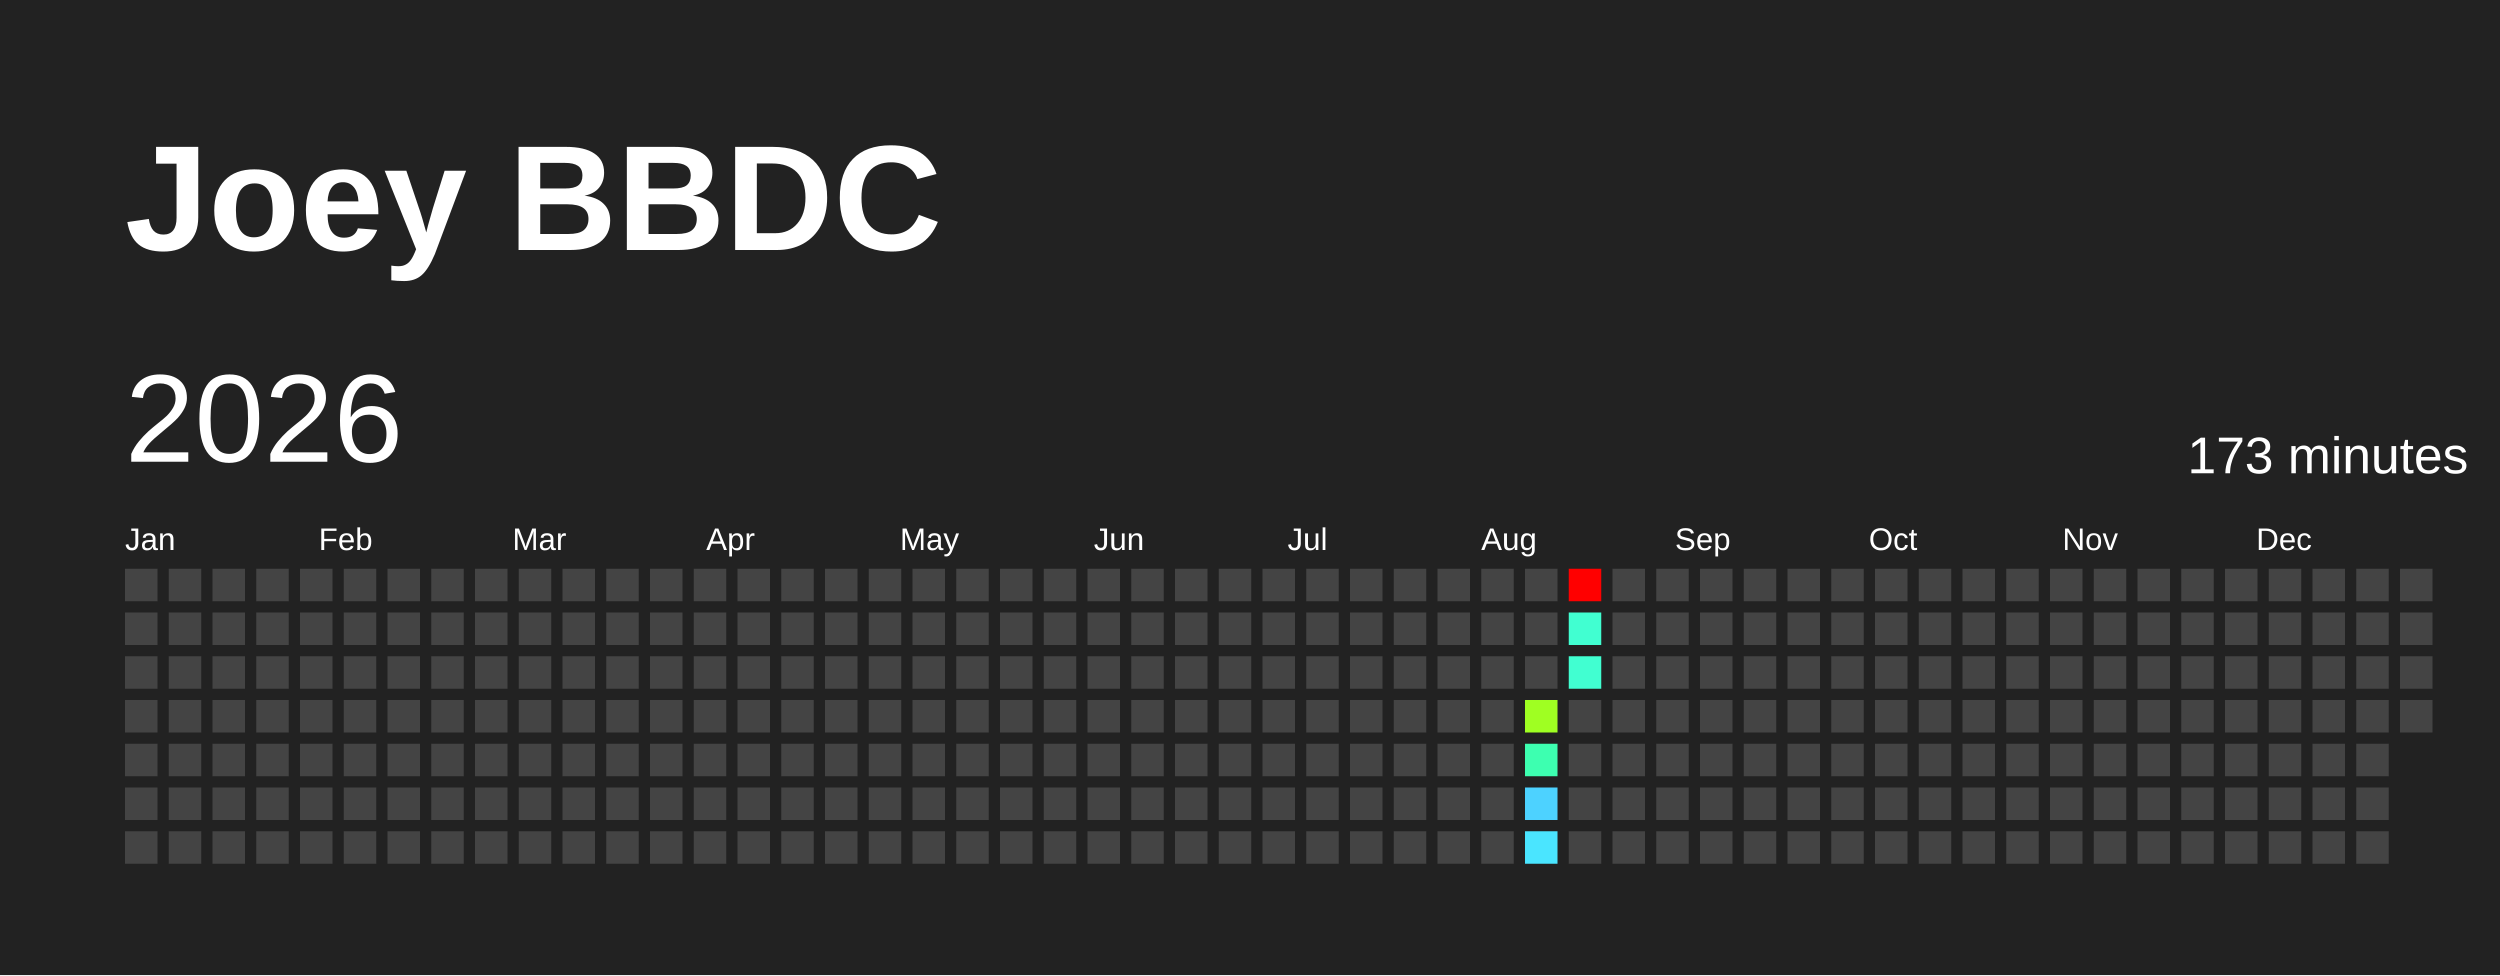
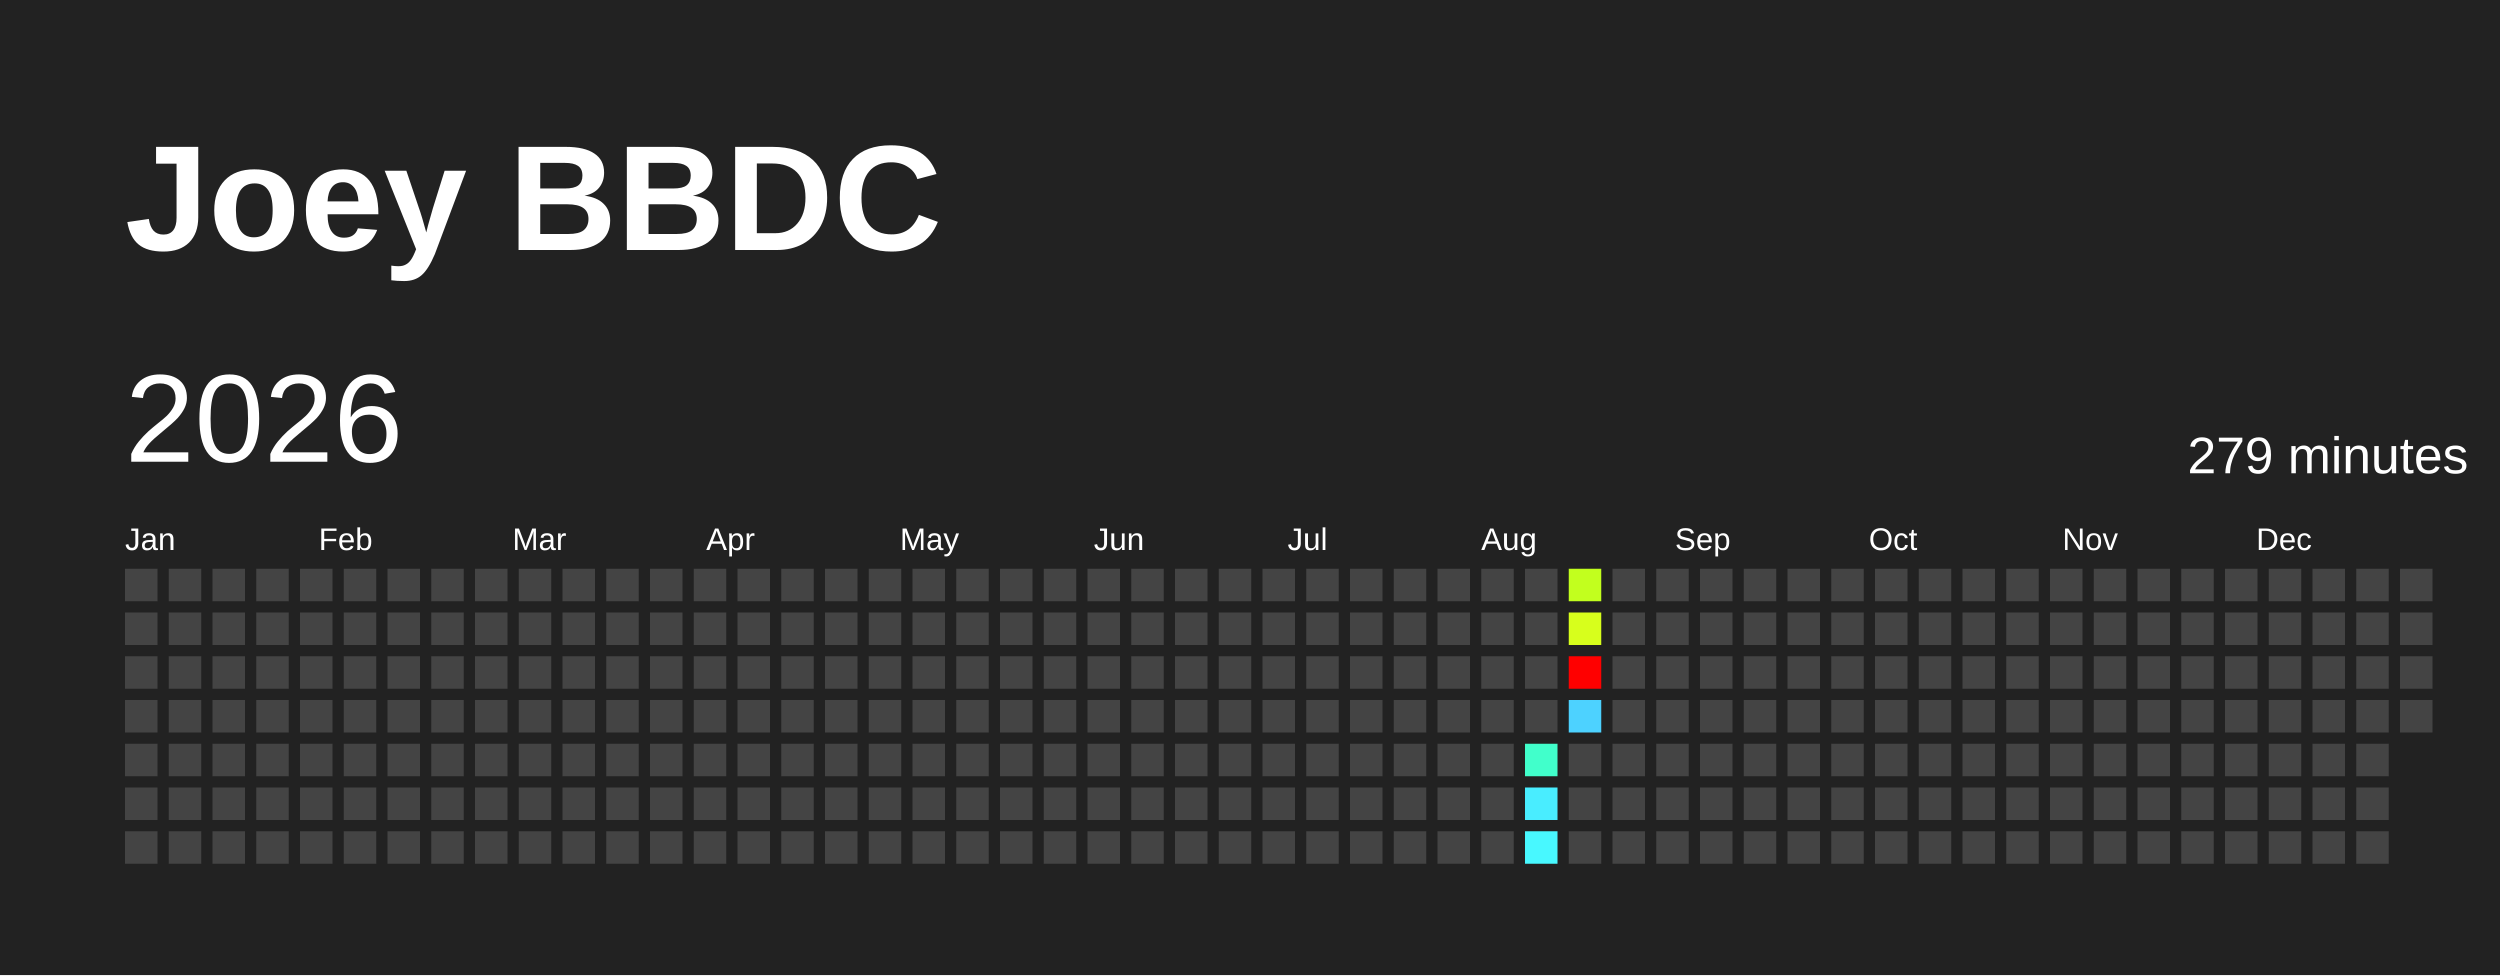
<svg xmlns="http://www.w3.org/2000/svg" baseProfile="full" height="78mm" version="1.1" viewBox="0,0,200,78" width="200mm">
  <defs />
  <rect fill="#222222" height="78" width="200" x="0" y="0" />
  <text fill="#FFFFFF" style="font-size:12px; font-family:Arial; font-weight:bold;" x="10" y="20">Joey BBDC</text>
  <text dominant-baseline="hanging" fill="#FFFFFF" style="font-size:10.0px; font-family:Arial;" x="10" y="30">2026</text>
-   <text dominant-baseline="hanging" fill="#FFFFFF" style="font-size:4.125px; font-family:Arial;" x="175" y="35">173 minutes</text>
+   <text dominant-baseline="hanging" fill="#FFFFFF" style="font-size:4.125px; font-family:Arial;" x="175" y="35">279 minutes</text>
  <text fill="#FFFFFF" style="font-size:2.5px; font-family:Arial" x="10.0" y="44">Jan</text>
  <text fill="#FFFFFF" style="font-size:2.5px; font-family:Arial" x="25.5" y="44">Feb</text>
  <text fill="#FFFFFF" style="font-size:2.5px; font-family:Arial" x="41.0" y="44">Mar</text>
  <text fill="#FFFFFF" style="font-size:2.5px; font-family:Arial" x="56.5" y="44">Apr</text>
  <text fill="#FFFFFF" style="font-size:2.5px; font-family:Arial" x="72.0" y="44">May</text>
  <text fill="#FFFFFF" style="font-size:2.5px; font-family:Arial" x="87.5" y="44">Jun</text>
  <text fill="#FFFFFF" style="font-size:2.5px; font-family:Arial" x="103.0" y="44">Jul</text>
  <text fill="#FFFFFF" style="font-size:2.5px; font-family:Arial" x="118.5" y="44">Aug</text>
  <text fill="#FFFFFF" style="font-size:2.5px; font-family:Arial" x="134.0" y="44">Sep</text>
  <text fill="#FFFFFF" style="font-size:2.5px; font-family:Arial" x="149.5" y="44">Oct</text>
  <text fill="#FFFFFF" style="font-size:2.5px; font-family:Arial" x="165.0" y="44">Nov</text>
  <text fill="#FFFFFF" style="font-size:2.5px; font-family:Arial" x="180.5" y="44">Dec</text>
  <rect fill="#444444" height="2.6" width="2.6" x="10.0" y="45.5" />
  <rect fill="#444444" height="2.6" width="2.6" x="10.0" y="49.0" />
  <rect fill="#444444" height="2.6" width="2.6" x="10.0" y="52.5" />
  <rect fill="#444444" height="2.6" width="2.6" x="10.0" y="56.0" />
  <rect fill="#444444" height="2.6" width="2.6" x="10.0" y="59.5" />
  <rect fill="#444444" height="2.6" width="2.6" x="10.0" y="63.0" />
  <rect fill="#444444" height="2.6" width="2.6" x="10.0" y="66.5" />
  <rect fill="#444444" height="2.6" width="2.6" x="13.5" y="45.5" />
  <rect fill="#444444" height="2.6" width="2.6" x="13.5" y="49.0" />
  <rect fill="#444444" height="2.6" width="2.6" x="13.5" y="52.5" />
  <rect fill="#444444" height="2.6" width="2.6" x="13.5" y="56.0" />
  <rect fill="#444444" height="2.6" width="2.6" x="13.5" y="59.5" />
  <rect fill="#444444" height="2.6" width="2.6" x="13.5" y="63.0" />
  <rect fill="#444444" height="2.6" width="2.6" x="13.5" y="66.5" />
  <rect fill="#444444" height="2.6" width="2.6" x="17.0" y="45.5" />
  <rect fill="#444444" height="2.6" width="2.6" x="17.0" y="49.0" />
  <rect fill="#444444" height="2.6" width="2.6" x="17.0" y="52.5" />
  <rect fill="#444444" height="2.6" width="2.6" x="17.0" y="56.0" />
  <rect fill="#444444" height="2.6" width="2.6" x="17.0" y="59.5" />
  <rect fill="#444444" height="2.6" width="2.6" x="17.0" y="63.0" />
  <rect fill="#444444" height="2.6" width="2.6" x="17.0" y="66.5" />
  <rect fill="#444444" height="2.6" width="2.6" x="20.5" y="45.5" />
  <rect fill="#444444" height="2.6" width="2.6" x="20.5" y="49.0" />
  <rect fill="#444444" height="2.6" width="2.6" x="20.5" y="52.5" />
  <rect fill="#444444" height="2.6" width="2.6" x="20.5" y="56.0" />
  <rect fill="#444444" height="2.6" width="2.6" x="20.5" y="59.5" />
  <rect fill="#444444" height="2.6" width="2.6" x="20.5" y="63.0" />
  <rect fill="#444444" height="2.6" width="2.6" x="20.5" y="66.5" />
  <rect fill="#444444" height="2.6" width="2.6" x="24.0" y="45.5" />
  <rect fill="#444444" height="2.6" width="2.6" x="24.0" y="49.0" />
  <rect fill="#444444" height="2.6" width="2.6" x="24.0" y="52.5" />
  <rect fill="#444444" height="2.6" width="2.6" x="24.0" y="56.0" />
  <rect fill="#444444" height="2.6" width="2.6" x="24.0" y="59.5" />
  <rect fill="#444444" height="2.6" width="2.6" x="24.0" y="63.0" />
  <rect fill="#444444" height="2.6" width="2.6" x="24.0" y="66.5" />
  <rect fill="#444444" height="2.6" width="2.6" x="27.5" y="45.5" />
  <rect fill="#444444" height="2.6" width="2.6" x="27.5" y="49.0" />
  <rect fill="#444444" height="2.6" width="2.6" x="27.5" y="52.5" />
  <rect fill="#444444" height="2.6" width="2.6" x="27.5" y="56.0" />
  <rect fill="#444444" height="2.6" width="2.6" x="27.5" y="59.5" />
  <rect fill="#444444" height="2.6" width="2.6" x="27.5" y="63.0" />
  <rect fill="#444444" height="2.6" width="2.6" x="27.5" y="66.5" />
  <rect fill="#444444" height="2.6" width="2.6" x="31.0" y="45.5" />
  <rect fill="#444444" height="2.6" width="2.6" x="31.0" y="49.0" />
  <rect fill="#444444" height="2.6" width="2.6" x="31.0" y="52.5" />
  <rect fill="#444444" height="2.6" width="2.6" x="31.0" y="56.0" />
  <rect fill="#444444" height="2.6" width="2.6" x="31.0" y="59.5" />
  <rect fill="#444444" height="2.6" width="2.6" x="31.0" y="63.0" />
  <rect fill="#444444" height="2.6" width="2.6" x="31.0" y="66.5" />
  <rect fill="#444444" height="2.6" width="2.6" x="34.5" y="45.5" />
  <rect fill="#444444" height="2.6" width="2.6" x="34.5" y="49.0" />
  <rect fill="#444444" height="2.6" width="2.6" x="34.5" y="52.5" />
  <rect fill="#444444" height="2.6" width="2.6" x="34.5" y="56.0" />
  <rect fill="#444444" height="2.6" width="2.6" x="34.5" y="59.5" />
  <rect fill="#444444" height="2.6" width="2.6" x="34.5" y="63.0" />
  <rect fill="#444444" height="2.6" width="2.6" x="34.5" y="66.5" />
  <rect fill="#444444" height="2.6" width="2.6" x="38.0" y="45.5" />
  <rect fill="#444444" height="2.6" width="2.6" x="38.0" y="49.0" />
  <rect fill="#444444" height="2.6" width="2.6" x="38.0" y="52.5" />
  <rect fill="#444444" height="2.6" width="2.6" x="38.0" y="56.0" />
  <rect fill="#444444" height="2.6" width="2.6" x="38.0" y="59.5" />
  <rect fill="#444444" height="2.6" width="2.6" x="38.0" y="63.0" />
  <rect fill="#444444" height="2.6" width="2.6" x="38.0" y="66.5" />
  <rect fill="#444444" height="2.6" width="2.6" x="41.5" y="45.5" />
  <rect fill="#444444" height="2.6" width="2.6" x="41.5" y="49.0" />
  <rect fill="#444444" height="2.6" width="2.6" x="41.5" y="52.5" />
  <rect fill="#444444" height="2.6" width="2.6" x="41.5" y="56.0" />
  <rect fill="#444444" height="2.6" width="2.6" x="41.5" y="59.5" />
  <rect fill="#444444" height="2.6" width="2.6" x="41.5" y="63.0" />
  <rect fill="#444444" height="2.6" width="2.6" x="41.5" y="66.5" />
  <rect fill="#444444" height="2.6" width="2.6" x="45.0" y="45.5" />
  <rect fill="#444444" height="2.6" width="2.6" x="45.0" y="49.0" />
  <rect fill="#444444" height="2.6" width="2.6" x="45.0" y="52.5" />
  <rect fill="#444444" height="2.6" width="2.6" x="45.0" y="56.0" />
  <rect fill="#444444" height="2.6" width="2.6" x="45.0" y="59.5" />
  <rect fill="#444444" height="2.6" width="2.6" x="45.0" y="63.0" />
  <rect fill="#444444" height="2.6" width="2.6" x="45.0" y="66.5" />
  <rect fill="#444444" height="2.6" width="2.6" x="48.5" y="45.5" />
  <rect fill="#444444" height="2.6" width="2.6" x="48.5" y="49.0" />
  <rect fill="#444444" height="2.6" width="2.6" x="48.5" y="52.5" />
  <rect fill="#444444" height="2.6" width="2.6" x="48.5" y="56.0" />
  <rect fill="#444444" height="2.6" width="2.6" x="48.5" y="59.5" />
  <rect fill="#444444" height="2.6" width="2.6" x="48.5" y="63.0" />
  <rect fill="#444444" height="2.6" width="2.6" x="48.5" y="66.5" />
  <rect fill="#444444" height="2.6" width="2.6" x="52.0" y="45.5" />
  <rect fill="#444444" height="2.6" width="2.6" x="52.0" y="49.0" />
  <rect fill="#444444" height="2.6" width="2.6" x="52.0" y="52.5" />
  <rect fill="#444444" height="2.6" width="2.6" x="52.0" y="56.0" />
  <rect fill="#444444" height="2.6" width="2.6" x="52.0" y="59.5" />
  <rect fill="#444444" height="2.6" width="2.6" x="52.0" y="63.0" />
  <rect fill="#444444" height="2.6" width="2.6" x="52.0" y="66.5" />
  <rect fill="#444444" height="2.6" width="2.6" x="55.5" y="45.5" />
  <rect fill="#444444" height="2.6" width="2.6" x="55.5" y="49.0" />
  <rect fill="#444444" height="2.6" width="2.6" x="55.5" y="52.5" />
  <rect fill="#444444" height="2.6" width="2.6" x="55.5" y="56.0" />
  <rect fill="#444444" height="2.6" width="2.6" x="55.5" y="59.5" />
  <rect fill="#444444" height="2.6" width="2.6" x="55.5" y="63.0" />
  <rect fill="#444444" height="2.6" width="2.6" x="55.5" y="66.5" />
  <rect fill="#444444" height="2.6" width="2.6" x="59.0" y="45.5" />
  <rect fill="#444444" height="2.6" width="2.6" x="59.0" y="49.0" />
  <rect fill="#444444" height="2.6" width="2.6" x="59.0" y="52.5" />
  <rect fill="#444444" height="2.6" width="2.6" x="59.0" y="56.0" />
  <rect fill="#444444" height="2.6" width="2.6" x="59.0" y="59.5" />
  <rect fill="#444444" height="2.6" width="2.6" x="59.0" y="63.0" />
  <rect fill="#444444" height="2.6" width="2.6" x="59.0" y="66.5" />
  <rect fill="#444444" height="2.6" width="2.6" x="62.5" y="45.5" />
  <rect fill="#444444" height="2.6" width="2.6" x="62.5" y="49.0" />
  <rect fill="#444444" height="2.6" width="2.6" x="62.5" y="52.5" />
  <rect fill="#444444" height="2.6" width="2.6" x="62.5" y="56.0" />
  <rect fill="#444444" height="2.6" width="2.6" x="62.5" y="59.5" />
  <rect fill="#444444" height="2.6" width="2.6" x="62.5" y="63.0" />
  <rect fill="#444444" height="2.6" width="2.6" x="62.5" y="66.5" />
  <rect fill="#444444" height="2.6" width="2.6" x="66.0" y="45.5" />
  <rect fill="#444444" height="2.6" width="2.6" x="66.0" y="49.0" />
  <rect fill="#444444" height="2.6" width="2.6" x="66.0" y="52.5" />
  <rect fill="#444444" height="2.6" width="2.6" x="66.0" y="56.0" />
  <rect fill="#444444" height="2.6" width="2.6" x="66.0" y="59.5" />
  <rect fill="#444444" height="2.6" width="2.6" x="66.0" y="63.0" />
  <rect fill="#444444" height="2.6" width="2.6" x="66.0" y="66.5" />
  <rect fill="#444444" height="2.6" width="2.6" x="69.5" y="45.5" />
  <rect fill="#444444" height="2.6" width="2.6" x="69.5" y="49.0" />
  <rect fill="#444444" height="2.6" width="2.6" x="69.5" y="52.5" />
  <rect fill="#444444" height="2.6" width="2.6" x="69.5" y="56.0" />
  <rect fill="#444444" height="2.6" width="2.6" x="69.5" y="59.5" />
  <rect fill="#444444" height="2.6" width="2.6" x="69.5" y="63.0" />
  <rect fill="#444444" height="2.6" width="2.6" x="69.5" y="66.5" />
  <rect fill="#444444" height="2.6" width="2.6" x="73.0" y="45.5" />
  <rect fill="#444444" height="2.6" width="2.6" x="73.0" y="49.0" />
  <rect fill="#444444" height="2.6" width="2.6" x="73.0" y="52.5" />
  <rect fill="#444444" height="2.6" width="2.6" x="73.0" y="56.0" />
  <rect fill="#444444" height="2.6" width="2.6" x="73.0" y="59.5" />
  <rect fill="#444444" height="2.6" width="2.6" x="73.0" y="63.0" />
  <rect fill="#444444" height="2.6" width="2.6" x="73.0" y="66.5" />
  <rect fill="#444444" height="2.6" width="2.6" x="76.5" y="45.5" />
  <rect fill="#444444" height="2.6" width="2.6" x="76.5" y="49.0" />
  <rect fill="#444444" height="2.6" width="2.6" x="76.5" y="52.5" />
  <rect fill="#444444" height="2.6" width="2.6" x="76.5" y="56.0" />
  <rect fill="#444444" height="2.6" width="2.6" x="76.5" y="59.5" />
  <rect fill="#444444" height="2.6" width="2.6" x="76.5" y="63.0" />
  <rect fill="#444444" height="2.6" width="2.6" x="76.5" y="66.5" />
  <rect fill="#444444" height="2.6" width="2.6" x="80.0" y="45.5" />
  <rect fill="#444444" height="2.6" width="2.6" x="80.0" y="49.0" />
  <rect fill="#444444" height="2.6" width="2.6" x="80.0" y="52.5" />
  <rect fill="#444444" height="2.6" width="2.6" x="80.0" y="56.0" />
  <rect fill="#444444" height="2.6" width="2.6" x="80.0" y="59.5" />
  <rect fill="#444444" height="2.6" width="2.6" x="80.0" y="63.0" />
  <rect fill="#444444" height="2.6" width="2.6" x="80.0" y="66.5" />
  <rect fill="#444444" height="2.6" width="2.6" x="83.5" y="45.5" />
  <rect fill="#444444" height="2.6" width="2.6" x="83.5" y="49.0" />
  <rect fill="#444444" height="2.6" width="2.6" x="83.5" y="52.5" />
  <rect fill="#444444" height="2.6" width="2.6" x="83.5" y="56.0" />
  <rect fill="#444444" height="2.6" width="2.6" x="83.5" y="59.5" />
  <rect fill="#444444" height="2.6" width="2.6" x="83.5" y="63.0" />
  <rect fill="#444444" height="2.6" width="2.6" x="83.5" y="66.5" />
  <rect fill="#444444" height="2.6" width="2.6" x="87.0" y="45.5" />
  <rect fill="#444444" height="2.6" width="2.6" x="87.0" y="49.0" />
  <rect fill="#444444" height="2.6" width="2.6" x="87.0" y="52.5" />
  <rect fill="#444444" height="2.6" width="2.6" x="87.0" y="56.0" />
  <rect fill="#444444" height="2.6" width="2.6" x="87.0" y="59.5" />
  <rect fill="#444444" height="2.6" width="2.6" x="87.0" y="63.0" />
  <rect fill="#444444" height="2.6" width="2.6" x="87.0" y="66.5" />
  <rect fill="#444444" height="2.6" width="2.6" x="90.5" y="45.5" />
  <rect fill="#444444" height="2.6" width="2.6" x="90.5" y="49.0" />
  <rect fill="#444444" height="2.6" width="2.6" x="90.5" y="52.5" />
  <rect fill="#444444" height="2.6" width="2.6" x="90.5" y="56.0" />
  <rect fill="#444444" height="2.6" width="2.6" x="90.5" y="59.5" />
  <rect fill="#444444" height="2.6" width="2.6" x="90.5" y="63.0" />
  <rect fill="#444444" height="2.6" width="2.6" x="90.5" y="66.5" />
  <rect fill="#444444" height="2.6" width="2.6" x="94.0" y="45.5" />
  <rect fill="#444444" height="2.6" width="2.6" x="94.0" y="49.0" />
  <rect fill="#444444" height="2.6" width="2.6" x="94.0" y="52.5" />
  <rect fill="#444444" height="2.6" width="2.6" x="94.0" y="56.0" />
  <rect fill="#444444" height="2.6" width="2.6" x="94.0" y="59.5" />
  <rect fill="#444444" height="2.6" width="2.6" x="94.0" y="63.0" />
  <rect fill="#444444" height="2.6" width="2.6" x="94.0" y="66.5" />
  <rect fill="#444444" height="2.6" width="2.6" x="97.5" y="45.5" />
  <rect fill="#444444" height="2.6" width="2.6" x="97.5" y="49.0" />
  <rect fill="#444444" height="2.6" width="2.6" x="97.5" y="52.5" />
  <rect fill="#444444" height="2.6" width="2.6" x="97.5" y="56.0" />
  <rect fill="#444444" height="2.6" width="2.6" x="97.5" y="59.5" />
  <rect fill="#444444" height="2.6" width="2.6" x="97.5" y="63.0" />
  <rect fill="#444444" height="2.6" width="2.6" x="97.5" y="66.5" />
  <rect fill="#444444" height="2.6" width="2.6" x="101.0" y="45.5" />
  <rect fill="#444444" height="2.6" width="2.6" x="101.0" y="49.0" />
  <rect fill="#444444" height="2.6" width="2.6" x="101.0" y="52.5" />
  <rect fill="#444444" height="2.6" width="2.6" x="101.0" y="56.0" />
  <rect fill="#444444" height="2.6" width="2.6" x="101.0" y="59.5" />
  <rect fill="#444444" height="2.6" width="2.6" x="101.0" y="63.0" />
  <rect fill="#444444" height="2.6" width="2.6" x="101.0" y="66.5" />
  <rect fill="#444444" height="2.6" width="2.6" x="104.5" y="45.5" />
  <rect fill="#444444" height="2.6" width="2.6" x="104.5" y="49.0" />
  <rect fill="#444444" height="2.6" width="2.6" x="104.5" y="52.5" />
  <rect fill="#444444" height="2.6" width="2.6" x="104.5" y="56.0" />
  <rect fill="#444444" height="2.6" width="2.6" x="104.5" y="59.5" />
  <rect fill="#444444" height="2.6" width="2.6" x="104.5" y="63.0" />
  <rect fill="#444444" height="2.6" width="2.6" x="104.5" y="66.5" />
  <rect fill="#444444" height="2.6" width="2.6" x="108.0" y="45.5" />
  <rect fill="#444444" height="2.6" width="2.6" x="108.0" y="49.0" />
  <rect fill="#444444" height="2.6" width="2.6" x="108.0" y="52.5" />
  <rect fill="#444444" height="2.6" width="2.6" x="108.0" y="56.0" />
  <rect fill="#444444" height="2.6" width="2.6" x="108.0" y="59.5" />
  <rect fill="#444444" height="2.6" width="2.6" x="108.0" y="63.0" />
  <rect fill="#444444" height="2.6" width="2.6" x="108.0" y="66.5" />
  <rect fill="#444444" height="2.6" width="2.6" x="111.5" y="45.5" />
  <rect fill="#444444" height="2.6" width="2.6" x="111.5" y="49.0" />
  <rect fill="#444444" height="2.6" width="2.6" x="111.5" y="52.5" />
  <rect fill="#444444" height="2.6" width="2.6" x="111.5" y="56.0" />
  <rect fill="#444444" height="2.6" width="2.6" x="111.5" y="59.5" />
  <rect fill="#444444" height="2.6" width="2.6" x="111.5" y="63.0" />
  <rect fill="#444444" height="2.6" width="2.6" x="111.5" y="66.5" />
  <rect fill="#444444" height="2.6" width="2.6" x="115.0" y="45.5" />
  <rect fill="#444444" height="2.6" width="2.6" x="115.0" y="49.0" />
  <rect fill="#444444" height="2.6" width="2.6" x="115.0" y="52.5" />
  <rect fill="#444444" height="2.6" width="2.6" x="115.0" y="56.0" />
  <rect fill="#444444" height="2.6" width="2.6" x="115.0" y="59.5" />
  <rect fill="#444444" height="2.6" width="2.6" x="115.0" y="63.0" />
  <rect fill="#444444" height="2.6" width="2.6" x="115.0" y="66.5" />
  <rect fill="#444444" height="2.6" width="2.6" x="118.5" y="45.5" />
  <rect fill="#444444" height="2.6" width="2.6" x="118.5" y="49.0" />
  <rect fill="#444444" height="2.6" width="2.6" x="118.5" y="52.5" />
  <rect fill="#444444" height="2.6" width="2.6" x="118.5" y="56.0" />
  <rect fill="#444444" height="2.6" width="2.6" x="118.5" y="59.5" />
  <rect fill="#444444" height="2.6" width="2.6" x="118.5" y="63.0" />
  <rect fill="#444444" height="2.6" width="2.6" x="118.5" y="66.5" />
  <rect fill="#444444" height="2.6" width="2.6" x="122.0" y="45.5" />
  <rect fill="#444444" height="2.6" width="2.6" x="122.0" y="49.0" />
  <rect fill="#444444" height="2.6" width="2.6" x="122.0" y="52.5" />
-   <rect fill="#9fff22" height="2.6" width="2.6" x="122.0" y="56.0" />
-   <rect fill="#3dffb0" height="2.6" width="2.6" x="122.0" y="59.5" />
-   <rect fill="#4dd2ff" height="2.6" width="2.6" x="122.0" y="63.0" />
-   <rect fill="#4ae5ff" height="2.6" width="2.6" x="122.0" y="66.5" />
-   <rect fill="red" height="2.6" width="2.6" x="125.5" y="45.5" />
-   <rect fill="#41ffd1" height="2.6" width="2.6" x="125.5" y="49.0" />
-   <rect fill="#41ffd1" height="2.6" width="2.6" x="125.5" y="52.5" />
-   <rect fill="#444444" height="2.6" width="2.6" x="125.5" y="56.0" />
+   <rect fill="#444444" height="2.6" width="2.6" x="122.0" y="56.0" />
+   <rect fill="#41ffcb" height="2.6" width="2.6" x="122.0" y="59.5" />
+   <rect fill="#49edff" height="2.6" width="2.6" x="122.0" y="63.0" />
+   <rect fill="#48f8ff" height="2.6" width="2.6" x="122.0" y="66.5" />
+   <rect fill="#c2ff1e" height="2.6" width="2.6" x="125.5" y="45.5" />
+   <rect fill="#d7ff1c" height="2.6" width="2.6" x="125.5" y="49.0" />
+   <rect fill="red" height="2.6" width="2.6" x="125.5" y="52.5" />
+   <rect fill="#4dd2ff" height="2.6" width="2.6" x="125.5" y="56.0" />
  <rect fill="#444444" height="2.6" width="2.6" x="125.5" y="59.5" />
  <rect fill="#444444" height="2.6" width="2.6" x="125.5" y="63.0" />
  <rect fill="#444444" height="2.6" width="2.6" x="125.5" y="66.5" />
  <rect fill="#444444" height="2.6" width="2.6" x="129.0" y="45.5" />
  <rect fill="#444444" height="2.6" width="2.6" x="129.0" y="49.0" />
  <rect fill="#444444" height="2.6" width="2.6" x="129.0" y="52.5" />
  <rect fill="#444444" height="2.6" width="2.6" x="129.0" y="56.0" />
  <rect fill="#444444" height="2.6" width="2.6" x="129.0" y="59.5" />
  <rect fill="#444444" height="2.6" width="2.6" x="129.0" y="63.0" />
  <rect fill="#444444" height="2.6" width="2.6" x="129.0" y="66.5" />
  <rect fill="#444444" height="2.6" width="2.6" x="132.5" y="45.5" />
  <rect fill="#444444" height="2.6" width="2.6" x="132.5" y="49.0" />
  <rect fill="#444444" height="2.6" width="2.6" x="132.5" y="52.5" />
  <rect fill="#444444" height="2.6" width="2.6" x="132.5" y="56.0" />
  <rect fill="#444444" height="2.6" width="2.6" x="132.5" y="59.5" />
  <rect fill="#444444" height="2.6" width="2.6" x="132.5" y="63.0" />
  <rect fill="#444444" height="2.6" width="2.6" x="132.5" y="66.5" />
  <rect fill="#444444" height="2.6" width="2.6" x="136.0" y="45.5" />
  <rect fill="#444444" height="2.6" width="2.6" x="136.0" y="49.0" />
  <rect fill="#444444" height="2.6" width="2.6" x="136.0" y="52.5" />
  <rect fill="#444444" height="2.6" width="2.6" x="136.0" y="56.0" />
  <rect fill="#444444" height="2.6" width="2.6" x="136.0" y="59.5" />
  <rect fill="#444444" height="2.6" width="2.6" x="136.0" y="63.0" />
  <rect fill="#444444" height="2.6" width="2.6" x="136.0" y="66.5" />
  <rect fill="#444444" height="2.6" width="2.6" x="139.5" y="45.5" />
  <rect fill="#444444" height="2.6" width="2.6" x="139.5" y="49.0" />
  <rect fill="#444444" height="2.6" width="2.6" x="139.5" y="52.5" />
  <rect fill="#444444" height="2.6" width="2.6" x="139.5" y="56.0" />
  <rect fill="#444444" height="2.6" width="2.6" x="139.5" y="59.5" />
  <rect fill="#444444" height="2.6" width="2.6" x="139.5" y="63.0" />
  <rect fill="#444444" height="2.6" width="2.6" x="139.5" y="66.5" />
  <rect fill="#444444" height="2.6" width="2.6" x="143.0" y="45.5" />
  <rect fill="#444444" height="2.6" width="2.6" x="143.0" y="49.0" />
  <rect fill="#444444" height="2.6" width="2.6" x="143.0" y="52.5" />
  <rect fill="#444444" height="2.6" width="2.6" x="143.0" y="56.0" />
  <rect fill="#444444" height="2.6" width="2.6" x="143.0" y="59.5" />
  <rect fill="#444444" height="2.6" width="2.6" x="143.0" y="63.0" />
  <rect fill="#444444" height="2.6" width="2.6" x="143.0" y="66.5" />
  <rect fill="#444444" height="2.6" width="2.6" x="146.5" y="45.5" />
  <rect fill="#444444" height="2.6" width="2.6" x="146.5" y="49.0" />
  <rect fill="#444444" height="2.6" width="2.6" x="146.5" y="52.5" />
  <rect fill="#444444" height="2.6" width="2.6" x="146.5" y="56.0" />
  <rect fill="#444444" height="2.6" width="2.6" x="146.5" y="59.5" />
  <rect fill="#444444" height="2.6" width="2.6" x="146.5" y="63.0" />
  <rect fill="#444444" height="2.6" width="2.6" x="146.5" y="66.5" />
  <rect fill="#444444" height="2.6" width="2.6" x="150.0" y="45.5" />
  <rect fill="#444444" height="2.6" width="2.6" x="150.0" y="49.0" />
  <rect fill="#444444" height="2.6" width="2.6" x="150.0" y="52.5" />
  <rect fill="#444444" height="2.6" width="2.6" x="150.0" y="56.0" />
  <rect fill="#444444" height="2.6" width="2.6" x="150.0" y="59.5" />
  <rect fill="#444444" height="2.6" width="2.6" x="150.0" y="63.0" />
  <rect fill="#444444" height="2.6" width="2.6" x="150.0" y="66.5" />
  <rect fill="#444444" height="2.6" width="2.6" x="153.5" y="45.5" />
  <rect fill="#444444" height="2.6" width="2.6" x="153.5" y="49.0" />
  <rect fill="#444444" height="2.6" width="2.6" x="153.5" y="52.5" />
  <rect fill="#444444" height="2.6" width="2.6" x="153.5" y="56.0" />
  <rect fill="#444444" height="2.6" width="2.6" x="153.5" y="59.5" />
  <rect fill="#444444" height="2.6" width="2.6" x="153.5" y="63.0" />
  <rect fill="#444444" height="2.6" width="2.6" x="153.5" y="66.5" />
  <rect fill="#444444" height="2.6" width="2.6" x="157.0" y="45.5" />
  <rect fill="#444444" height="2.6" width="2.6" x="157.0" y="49.0" />
  <rect fill="#444444" height="2.6" width="2.6" x="157.0" y="52.5" />
  <rect fill="#444444" height="2.6" width="2.6" x="157.0" y="56.0" />
  <rect fill="#444444" height="2.6" width="2.6" x="157.0" y="59.5" />
  <rect fill="#444444" height="2.6" width="2.6" x="157.0" y="63.0" />
  <rect fill="#444444" height="2.6" width="2.6" x="157.0" y="66.5" />
  <rect fill="#444444" height="2.6" width="2.6" x="160.5" y="45.5" />
  <rect fill="#444444" height="2.6" width="2.6" x="160.5" y="49.0" />
  <rect fill="#444444" height="2.6" width="2.6" x="160.5" y="52.5" />
  <rect fill="#444444" height="2.6" width="2.6" x="160.5" y="56.0" />
  <rect fill="#444444" height="2.6" width="2.6" x="160.5" y="59.5" />
  <rect fill="#444444" height="2.6" width="2.6" x="160.5" y="63.0" />
  <rect fill="#444444" height="2.6" width="2.6" x="160.5" y="66.5" />
  <rect fill="#444444" height="2.6" width="2.6" x="164.0" y="45.5" />
  <rect fill="#444444" height="2.6" width="2.6" x="164.0" y="49.0" />
  <rect fill="#444444" height="2.6" width="2.6" x="164.0" y="52.5" />
  <rect fill="#444444" height="2.6" width="2.6" x="164.0" y="56.0" />
  <rect fill="#444444" height="2.6" width="2.6" x="164.0" y="59.5" />
  <rect fill="#444444" height="2.6" width="2.6" x="164.0" y="63.0" />
  <rect fill="#444444" height="2.6" width="2.6" x="164.0" y="66.5" />
  <rect fill="#444444" height="2.6" width="2.6" x="167.5" y="45.5" />
  <rect fill="#444444" height="2.6" width="2.6" x="167.5" y="49.0" />
  <rect fill="#444444" height="2.6" width="2.6" x="167.5" y="52.5" />
  <rect fill="#444444" height="2.6" width="2.6" x="167.5" y="56.0" />
  <rect fill="#444444" height="2.6" width="2.6" x="167.5" y="59.5" />
  <rect fill="#444444" height="2.6" width="2.6" x="167.5" y="63.0" />
  <rect fill="#444444" height="2.6" width="2.6" x="167.5" y="66.5" />
  <rect fill="#444444" height="2.6" width="2.6" x="171.0" y="45.5" />
  <rect fill="#444444" height="2.6" width="2.6" x="171.0" y="49.0" />
  <rect fill="#444444" height="2.6" width="2.6" x="171.0" y="52.5" />
  <rect fill="#444444" height="2.6" width="2.6" x="171.0" y="56.0" />
  <rect fill="#444444" height="2.6" width="2.6" x="171.0" y="59.5" />
  <rect fill="#444444" height="2.6" width="2.6" x="171.0" y="63.0" />
  <rect fill="#444444" height="2.6" width="2.6" x="171.0" y="66.5" />
  <rect fill="#444444" height="2.6" width="2.6" x="174.5" y="45.5" />
  <rect fill="#444444" height="2.6" width="2.6" x="174.5" y="49.0" />
  <rect fill="#444444" height="2.6" width="2.6" x="174.5" y="52.5" />
  <rect fill="#444444" height="2.6" width="2.6" x="174.5" y="56.0" />
  <rect fill="#444444" height="2.6" width="2.6" x="174.5" y="59.5" />
  <rect fill="#444444" height="2.6" width="2.6" x="174.5" y="63.0" />
  <rect fill="#444444" height="2.6" width="2.6" x="174.5" y="66.5" />
  <rect fill="#444444" height="2.6" width="2.6" x="178.0" y="45.5" />
  <rect fill="#444444" height="2.6" width="2.6" x="178.0" y="49.0" />
  <rect fill="#444444" height="2.6" width="2.6" x="178.0" y="52.5" />
  <rect fill="#444444" height="2.6" width="2.6" x="178.0" y="56.0" />
  <rect fill="#444444" height="2.6" width="2.6" x="178.0" y="59.5" />
  <rect fill="#444444" height="2.6" width="2.6" x="178.0" y="63.0" />
  <rect fill="#444444" height="2.6" width="2.6" x="178.0" y="66.5" />
  <rect fill="#444444" height="2.6" width="2.6" x="181.5" y="45.5" />
  <rect fill="#444444" height="2.6" width="2.6" x="181.5" y="49.0" />
  <rect fill="#444444" height="2.6" width="2.6" x="181.5" y="52.5" />
  <rect fill="#444444" height="2.6" width="2.6" x="181.5" y="56.0" />
  <rect fill="#444444" height="2.6" width="2.6" x="181.5" y="59.5" />
  <rect fill="#444444" height="2.6" width="2.6" x="181.5" y="63.0" />
  <rect fill="#444444" height="2.6" width="2.6" x="181.5" y="66.5" />
  <rect fill="#444444" height="2.6" width="2.6" x="185.0" y="45.5" />
  <rect fill="#444444" height="2.6" width="2.6" x="185.0" y="49.0" />
  <rect fill="#444444" height="2.6" width="2.6" x="185.0" y="52.5" />
  <rect fill="#444444" height="2.6" width="2.6" x="185.0" y="56.0" />
  <rect fill="#444444" height="2.6" width="2.6" x="185.0" y="59.5" />
  <rect fill="#444444" height="2.6" width="2.6" x="185.0" y="63.0" />
  <rect fill="#444444" height="2.6" width="2.6" x="185.0" y="66.5" />
  <rect fill="#444444" height="2.6" width="2.6" x="188.5" y="45.5" />
  <rect fill="#444444" height="2.6" width="2.6" x="188.5" y="49.0" />
  <rect fill="#444444" height="2.6" width="2.6" x="188.5" y="52.5" />
  <rect fill="#444444" height="2.6" width="2.6" x="188.5" y="56.0" />
  <rect fill="#444444" height="2.6" width="2.6" x="188.5" y="59.5" />
  <rect fill="#444444" height="2.6" width="2.6" x="188.5" y="63.0" />
  <rect fill="#444444" height="2.6" width="2.6" x="188.5" y="66.5" />
  <rect fill="#444444" height="2.6" width="2.6" x="192.0" y="45.5" />
  <rect fill="#444444" height="2.6" width="2.6" x="192.0" y="49.0" />
  <rect fill="#444444" height="2.6" width="2.6" x="192.0" y="52.5" />
  <rect fill="#444444" height="2.6" width="2.6" x="192.0" y="56.0" />
</svg>
